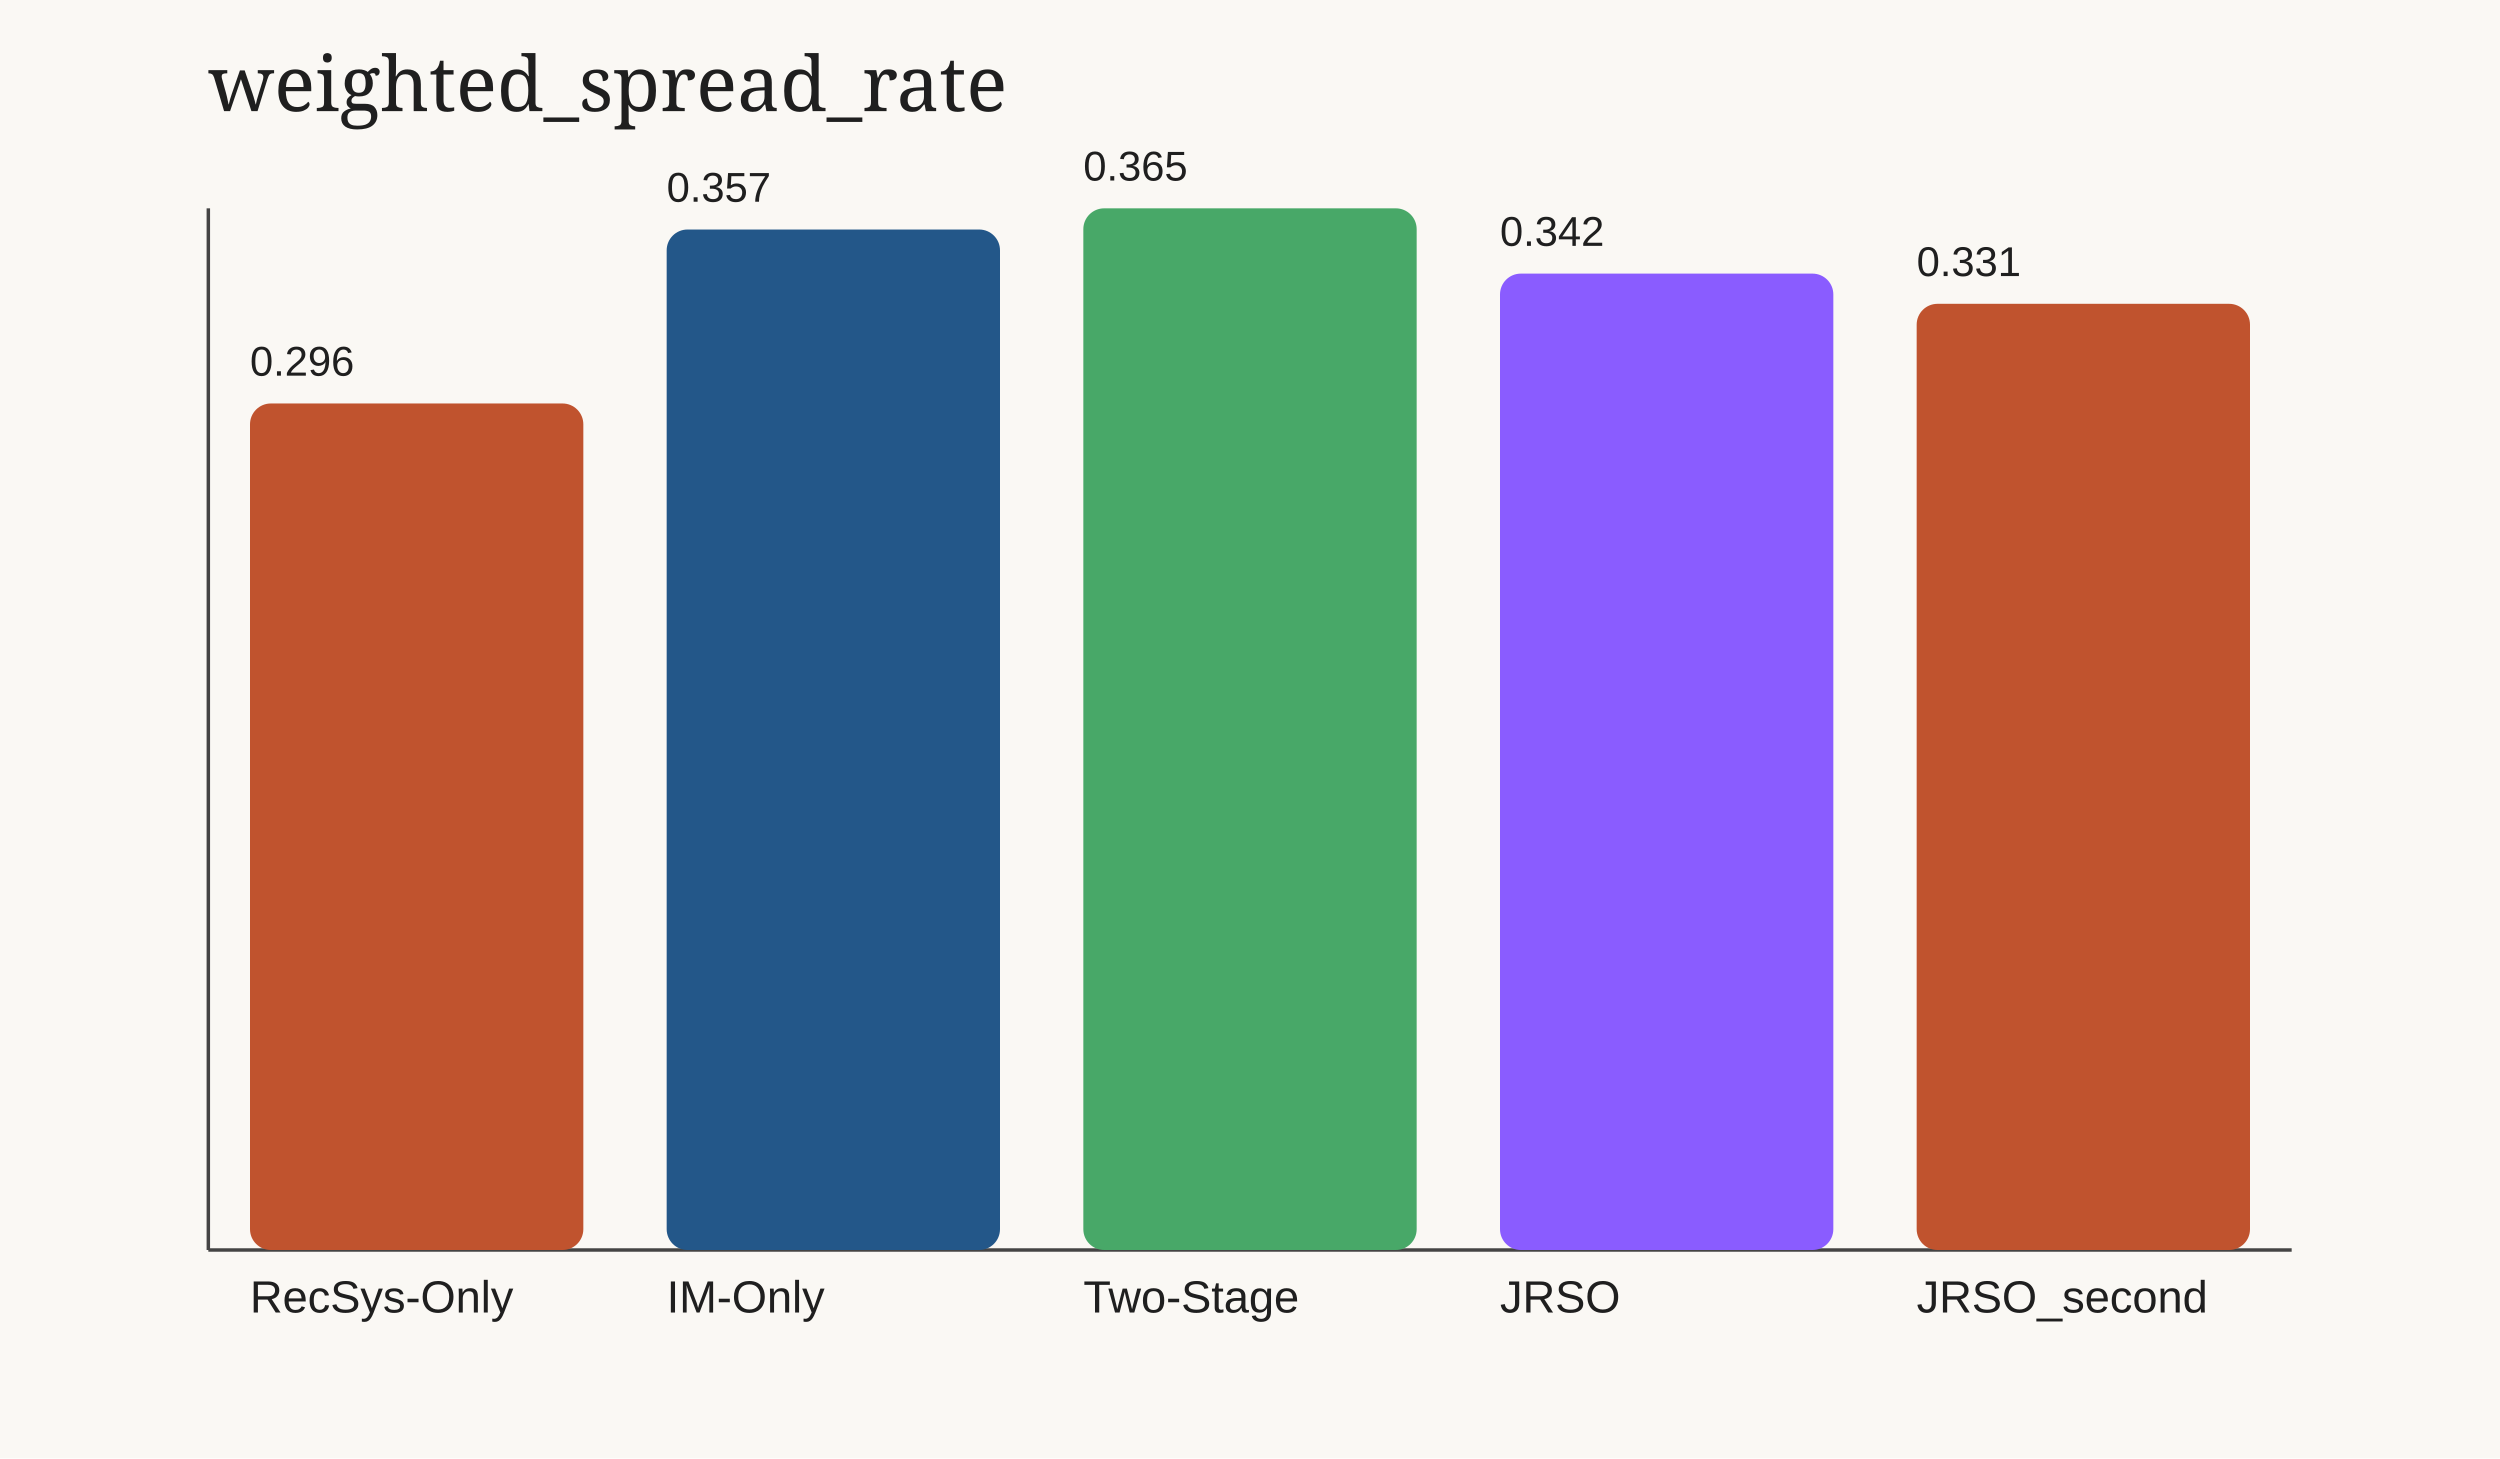
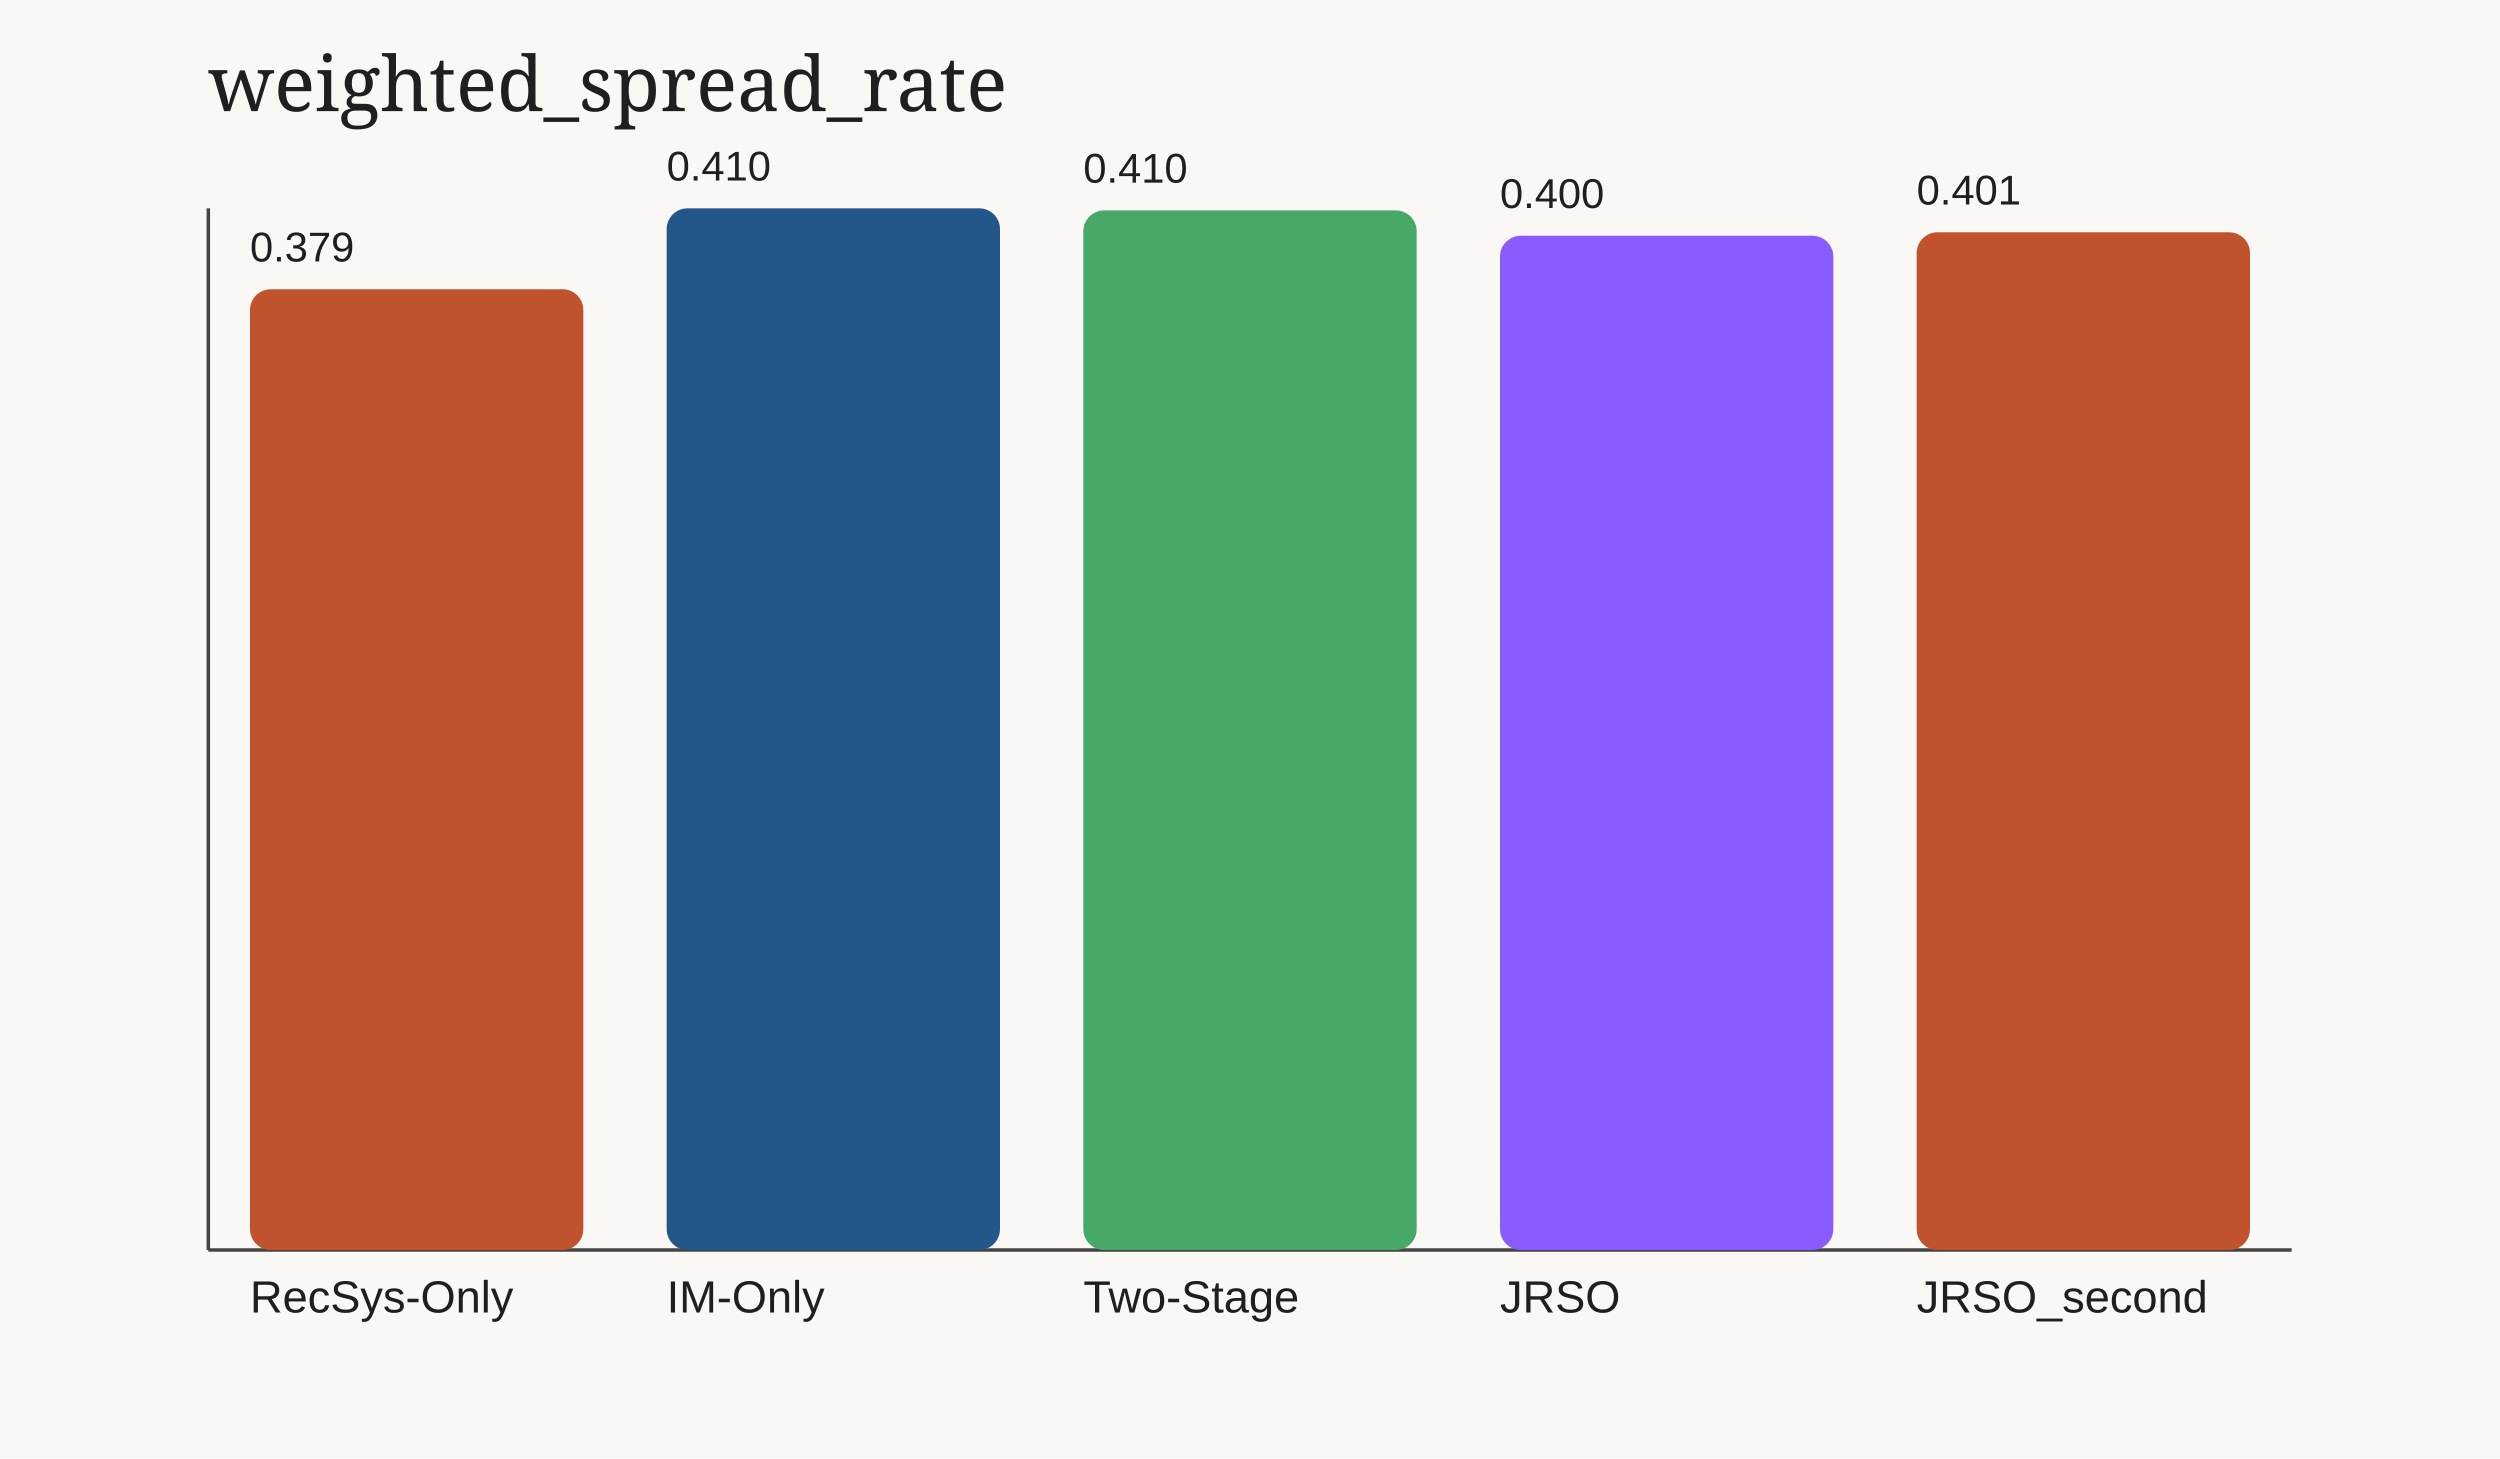
<svg xmlns="http://www.w3.org/2000/svg" width="720" height="420" viewBox="0 0 720 420">
  <rect width="100%" height="100%" fill="#faf8f4" />
  <text x="60" y="32" font-size="22" font-family="Georgia" fill="#1f1f1f">weighted_spread_rate</text>
  <line x1="60" y1="360" x2="660" y2="360" stroke="#444" />
  <line x1="60" y1="60" x2="60" y2="360" stroke="#444" />
-   <rect x="72.0" y="116.2" width="96.0" height="243.8" fill="#c0532e" rx="6" />
+   <rect x="72.0" y="83.3" width="96.0" height="276.7" fill="#c0532e" rx="6" />
  <text x="72.0" y="378" font-size="13" font-family="Arial" fill="#1f1f1f">RecSys-Only</text>
-   <text x="72.0" y="108.2" font-size="12" font-family="Arial" fill="#1f1f1f">0.296</text>
-   <rect x="192.0" y="66.1" width="96.0" height="293.9" fill="#235789" rx="6" />
+   <text x="72.0" y="75.3" font-size="12" font-family="Arial" fill="#1f1f1f">0.379</text>
+   <rect x="192.0" y="60.0" width="96.0" height="300.0" fill="#235789" rx="6" />
  <text x="192.0" y="378" font-size="13" font-family="Arial" fill="#1f1f1f">IM-Only</text>
-   <text x="192.0" y="58.1" font-size="12" font-family="Arial" fill="#1f1f1f">0.357</text>
-   <rect x="312.0" y="60.0" width="96.0" height="300.0" fill="#48a868" rx="6" />
+   <text x="192.0" y="52.0" font-size="12" font-family="Arial" fill="#1f1f1f">0.410</text>
+   <rect x="312.0" y="60.6" width="96.0" height="299.4" fill="#48a868" rx="6" />
  <text x="312.0" y="378" font-size="13" font-family="Arial" fill="#1f1f1f">Two-Stage</text>
-   <text x="312.0" y="52.0" font-size="12" font-family="Arial" fill="#1f1f1f">0.365</text>
-   <rect x="432.0" y="78.8" width="96.0" height="281.2" fill="#8a5cff" rx="6" />
+   <text x="312.0" y="52.6" font-size="12" font-family="Arial" fill="#1f1f1f">0.410</text>
+   <rect x="432.0" y="67.9" width="96.0" height="292.1" fill="#8a5cff" rx="6" />
  <text x="432.0" y="378" font-size="13" font-family="Arial" fill="#1f1f1f">JRSO</text>
-   <text x="432.0" y="70.8" font-size="12" font-family="Arial" fill="#1f1f1f">0.342</text>
-   <rect x="552.0" y="87.5" width="96.0" height="272.5" fill="#c0532e" rx="6" />
+   <text x="432.0" y="59.9" font-size="12" font-family="Arial" fill="#1f1f1f">0.400</text>
+   <rect x="552.0" y="66.9" width="96.0" height="293.1" fill="#c0532e" rx="6" />
  <text x="552.0" y="378" font-size="13" font-family="Arial" fill="#1f1f1f">JRSO_second</text>
-   <text x="552.0" y="79.5" font-size="12" font-family="Arial" fill="#1f1f1f">0.331</text>
+   <text x="552.0" y="58.9" font-size="12" font-family="Arial" fill="#1f1f1f">0.401</text>
</svg>
